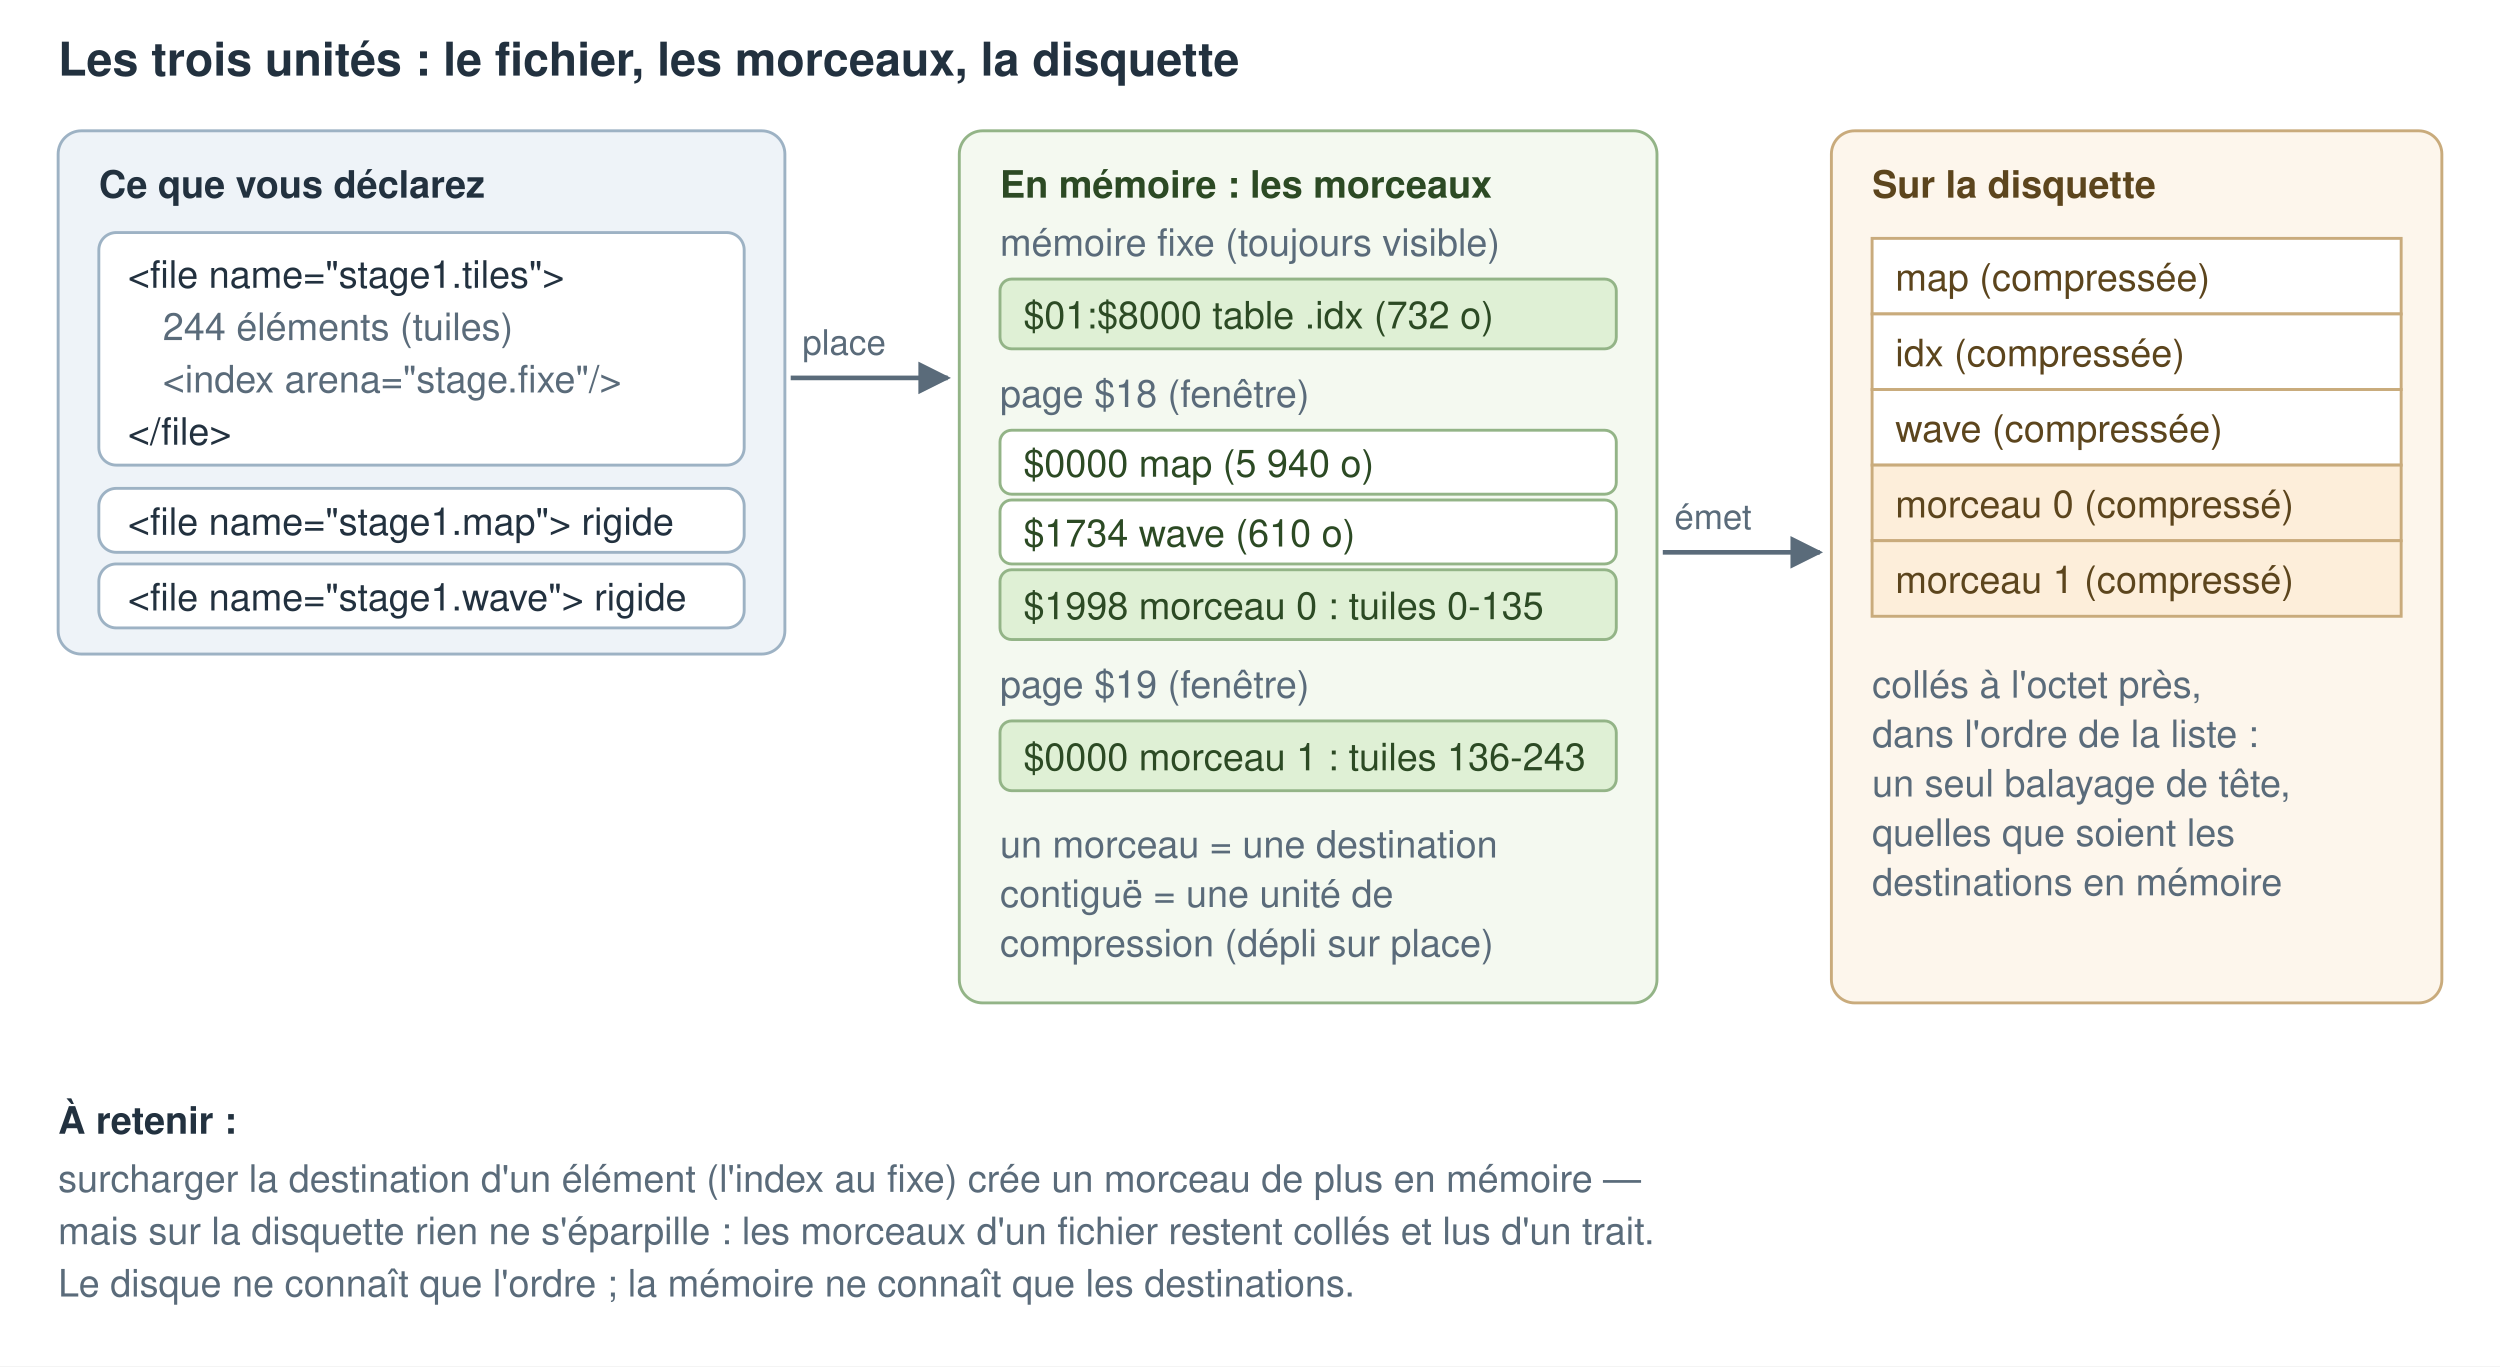
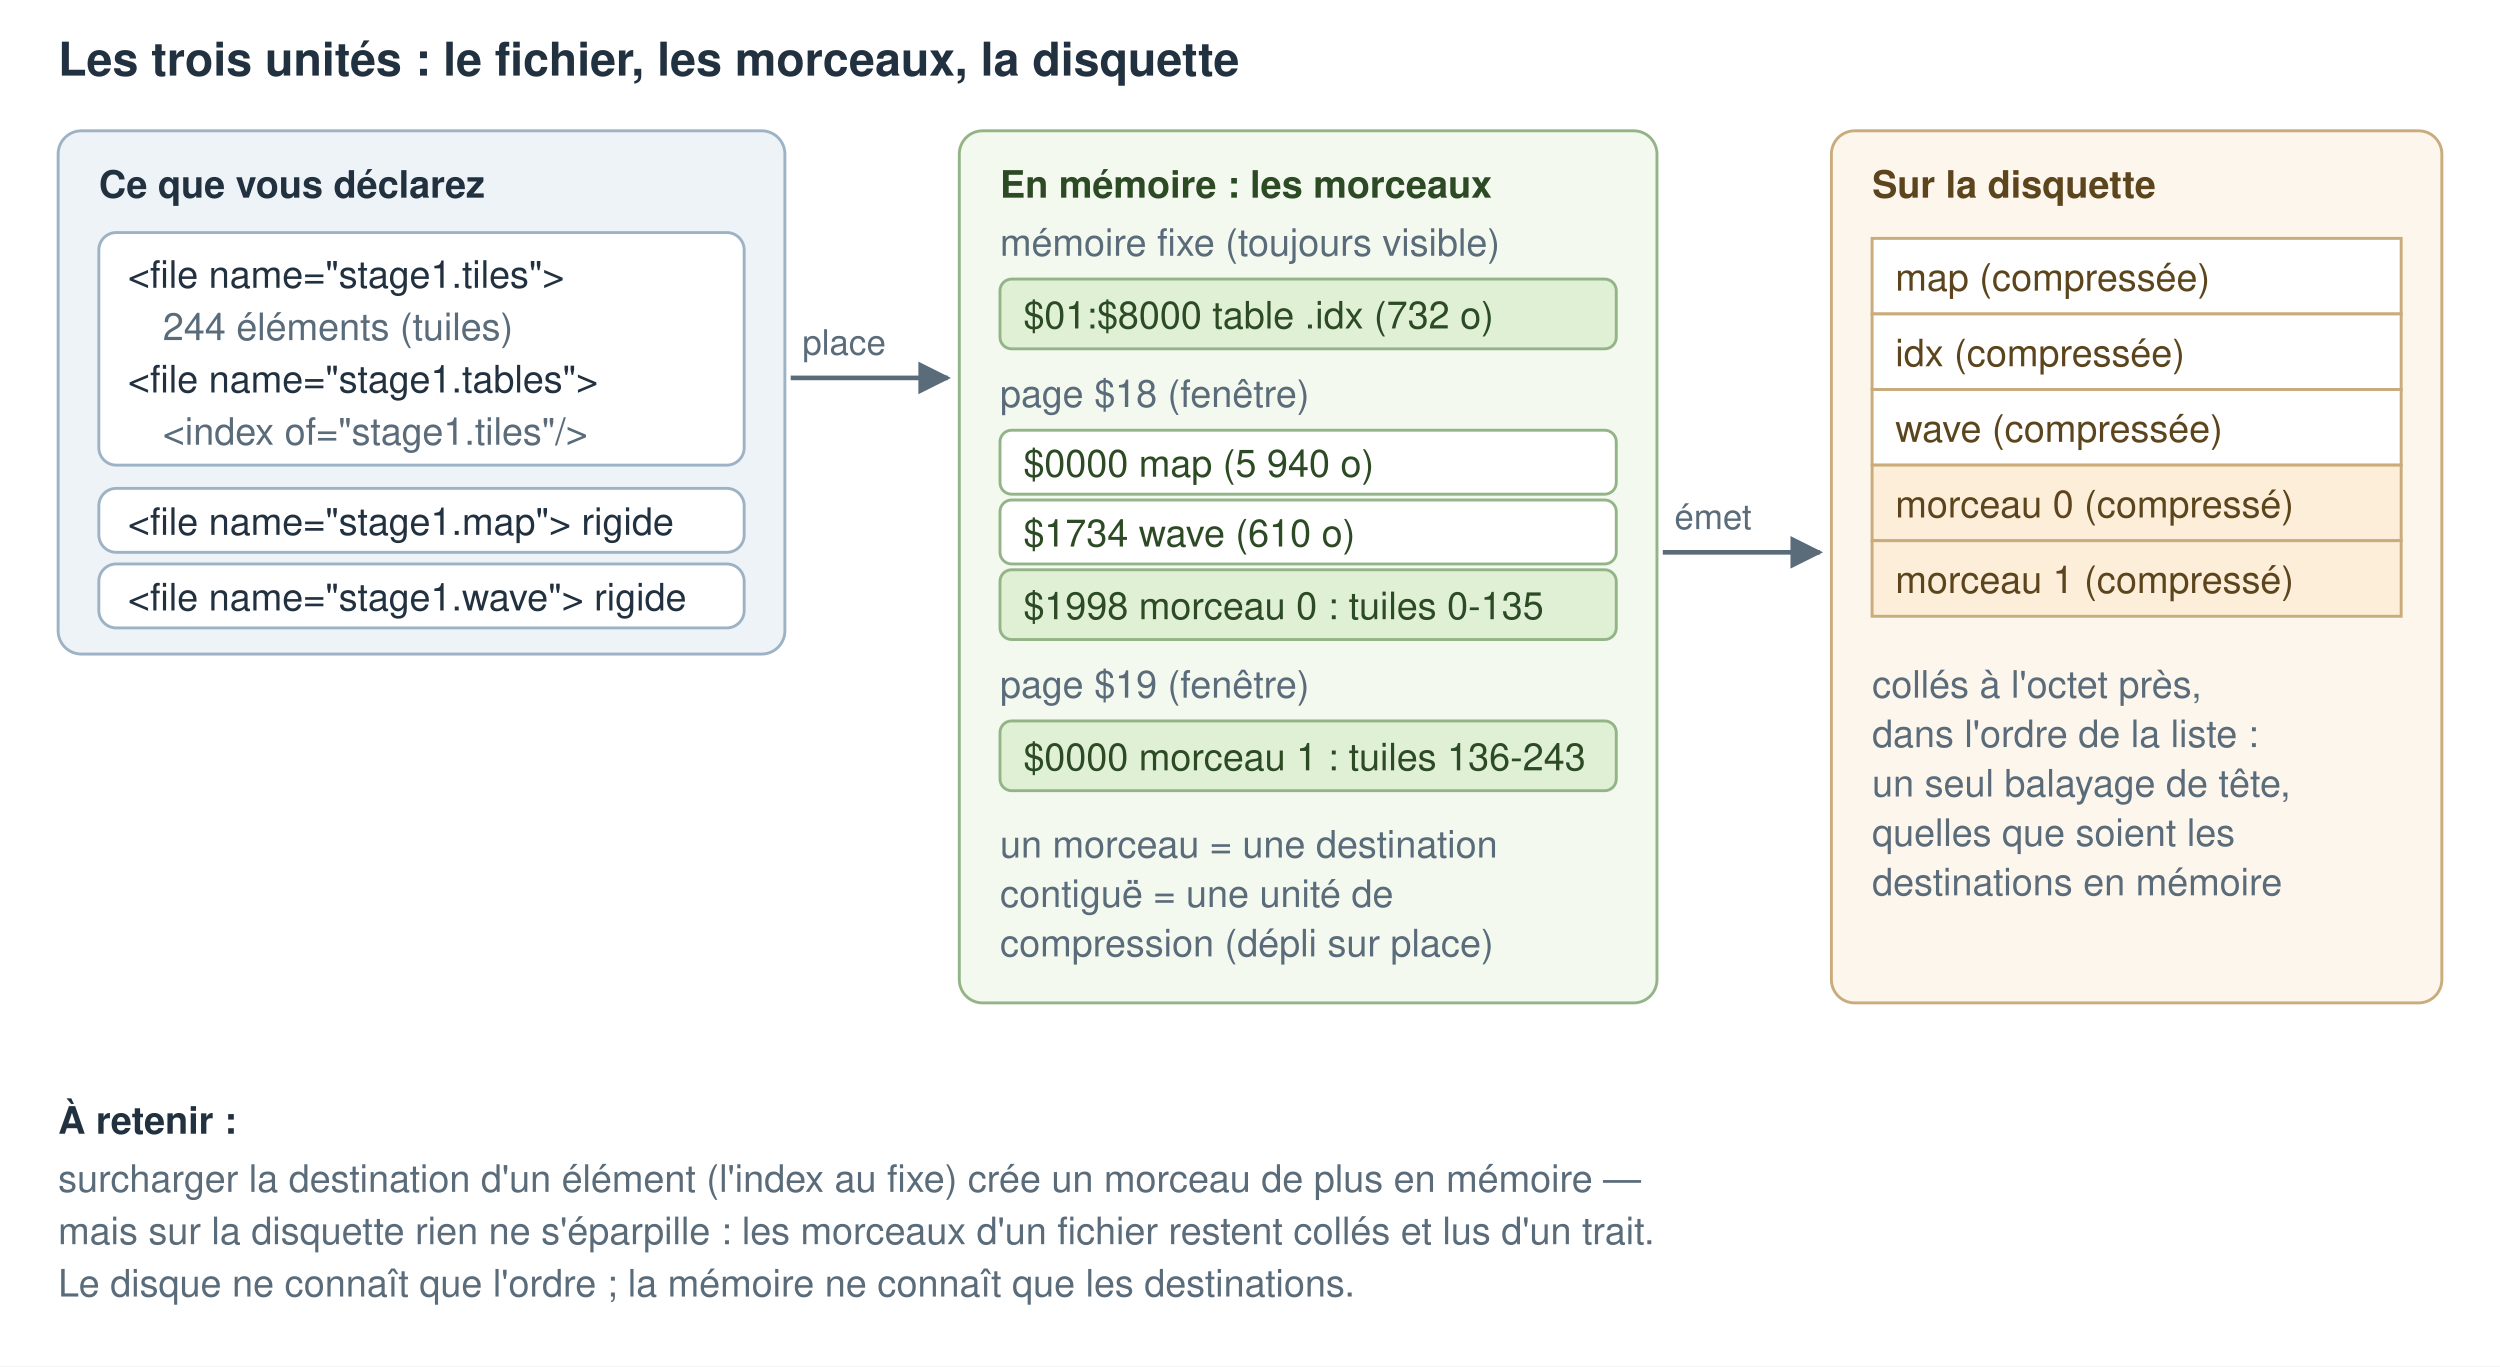
<svg xmlns="http://www.w3.org/2000/svg" width="860" height="470" viewBox="0 0 860 470" font-family="Helvetica,Arial,sans-serif" font-size="13">
  <defs>
    <marker id="ar" viewBox="0 0 10 10" refX="9" refY="5" markerWidth="7" markerHeight="7" orient="auto-start-reverse">
      <path d="M 0 0 L 10 5 L 0 10 z" fill="#5a6b7a" />
    </marker>
  </defs>
  <rect x="0" y="0" width="860" height="470" fill="#ffffff" />
  <text x="20" y="26" font-size="16" font-weight="bold" fill="#22313f">Les trois unités : le fichier, les morceaux, la disquette</text>
  <rect x="20" y="45" width="250" height="180" rx="8" fill="#eef3f8" stroke="#9db2c4" />
  <text x="34" y="68" font-weight="bold" fill="#22313f">Ce que vous déclarez</text>
  <rect x="34" y="80" width="222" height="80" rx="6" fill="#ffffff" stroke="#9db2c4" />
  <text x="44" y="99" fill="#22313f">&lt;file name="stage1.tiles"&gt;</text>
  <text x="56" y="117" fill="#5a6b7a">244 éléments (tuiles)</text>
-   <text x="56" y="135" fill="#5a6b7a">&lt;index arena="stage.fixe"/&gt;</text>
-   <text x="44" y="153" fill="#22313f">&lt;/file&gt;</text>
+   <text x="44" y="135" fill="#22313f">&lt;file name="stage1.tables"&gt;</text>
+   <text x="56" y="153" fill="#5a6b7a">&lt;index of="stage1.tiles"/&gt;</text>
  <rect x="34" y="168" width="222" height="22" rx="6" fill="#ffffff" stroke="#9db2c4" />
  <text x="44" y="184" fill="#22313f">&lt;file name="stage1.map"&gt;   rigide</text>
  <rect x="34" y="194" width="222" height="22" rx="6" fill="#ffffff" stroke="#9db2c4" />
  <text x="44" y="210" fill="#22313f">&lt;file name="stage1.wave"&gt;  rigide</text>
  <rect x="330" y="45" width="240" height="300" rx="8" fill="#f4f9f0" stroke="#93b487" />
  <text x="344" y="68" font-weight="bold" fill="#2c4a24">En mémoire : les morceaux</text>
  <text x="344" y="88" fill="#5a6b7a">mémoire fixe (toujours visible)</text>
  <rect x="344" y="96" width="212" height="24" rx="4" fill="#dff0d5" stroke="#93b487" />
  <text x="352" y="113" fill="#2c4a24">$01:$8000  table .idx (732 o)</text>
  <text x="344" y="140" fill="#5a6b7a">page $18 (fenêtre)</text>
  <rect x="344" y="148" width="212" height="22" rx="4" fill="#ffffff" stroke="#93b487" />
  <text x="352" y="164" fill="#2c4a24">$0000  map (5 940 o)</text>
  <rect x="344" y="172" width="212" height="22" rx="4" fill="#ffffff" stroke="#93b487" />
  <text x="352" y="188" fill="#2c4a24">$1734  wave (610 o)</text>
  <rect x="344" y="196" width="212" height="24" rx="4" fill="#dff0d5" stroke="#93b487" />
  <text x="352" y="213" fill="#2c4a24">$1998  morceau 0 : tuiles 0-135</text>
  <text x="344" y="240" fill="#5a6b7a">page $19 (fenêtre)</text>
  <rect x="344" y="248" width="212" height="24" rx="4" fill="#dff0d5" stroke="#93b487" />
  <text x="352" y="265" fill="#2c4a24">$0000  morceau 1 : tuiles 136-243</text>
  <text x="344" y="295" fill="#5a6b7a">un morceau = une destination</text>
  <text x="344" y="312" fill="#5a6b7a">contiguë = une unité de</text>
  <text x="344" y="329" fill="#5a6b7a">compression (dépli sur place)</text>
  <rect x="630" y="45" width="210" height="300" rx="8" fill="#fdf6ec" stroke="#c9ab7c" />
  <text x="644" y="68" font-weight="bold" fill="#5c451d">Sur la disquette</text>
  <rect x="644" y="82" width="182" height="26" fill="#ffffff" stroke="#c9ab7c" />
  <text x="652" y="100" fill="#5c451d">map (compressée)</text>
  <rect x="644" y="108" width="182" height="26" fill="#ffffff" stroke="#c9ab7c" />
  <text x="652" y="126" fill="#5c451d">idx (compressée)</text>
  <rect x="644" y="134" width="182" height="26" fill="#ffffff" stroke="#c9ab7c" />
  <text x="652" y="152" fill="#5c451d">wave (compressée)</text>
  <rect x="644" y="160" width="182" height="26" fill="#fdeeda" stroke="#c9ab7c" />
  <text x="652" y="178" fill="#5c451d">morceau 0 (compressé)</text>
  <rect x="644" y="186" width="182" height="26" fill="#fdeeda" stroke="#c9ab7c" />
  <text x="652" y="204" fill="#5c451d">morceau 1 (compressé)</text>
  <text x="644" y="240" fill="#5a6b7a">collés à l'octet près,</text>
  <text x="644" y="257" fill="#5a6b7a">dans l'ordre de la liste :</text>
  <text x="644" y="274" fill="#5a6b7a">un seul balayage de tête,</text>
  <text x="644" y="291" fill="#5a6b7a">quelles que soient les</text>
  <text x="644" y="308" fill="#5a6b7a">destinations en mémoire</text>
  <line x1="272" y1="130" x2="326" y2="130" stroke="#5a6b7a" stroke-width="1.6" marker-end="url(#ar)" />
  <text x="276" y="122" fill="#5a6b7a" font-size="12">place</text>
  <line x1="572" y1="190" x2="626" y2="190" stroke="#5a6b7a" stroke-width="1.6" marker-end="url(#ar)" />
  <text x="576" y="182" fill="#5a6b7a" font-size="12">émet</text>
  <text x="20" y="390" fill="#22313f" font-weight="bold">À retenir :</text>
  <text x="20" y="410" fill="#5a6b7a">surcharger la destination d'un élément (l'index au fixe) crée un morceau de plus en mémoire —</text>
  <text x="20" y="428" fill="#5a6b7a">mais sur la disquette rien ne s'éparpille : les morceaux d'un fichier restent collés et lus d'un trait.</text>
  <text x="20" y="446" fill="#5a6b7a">Le disque ne connaît que l'ordre ; la mémoire ne connaît que les destinations.</text>
</svg>
